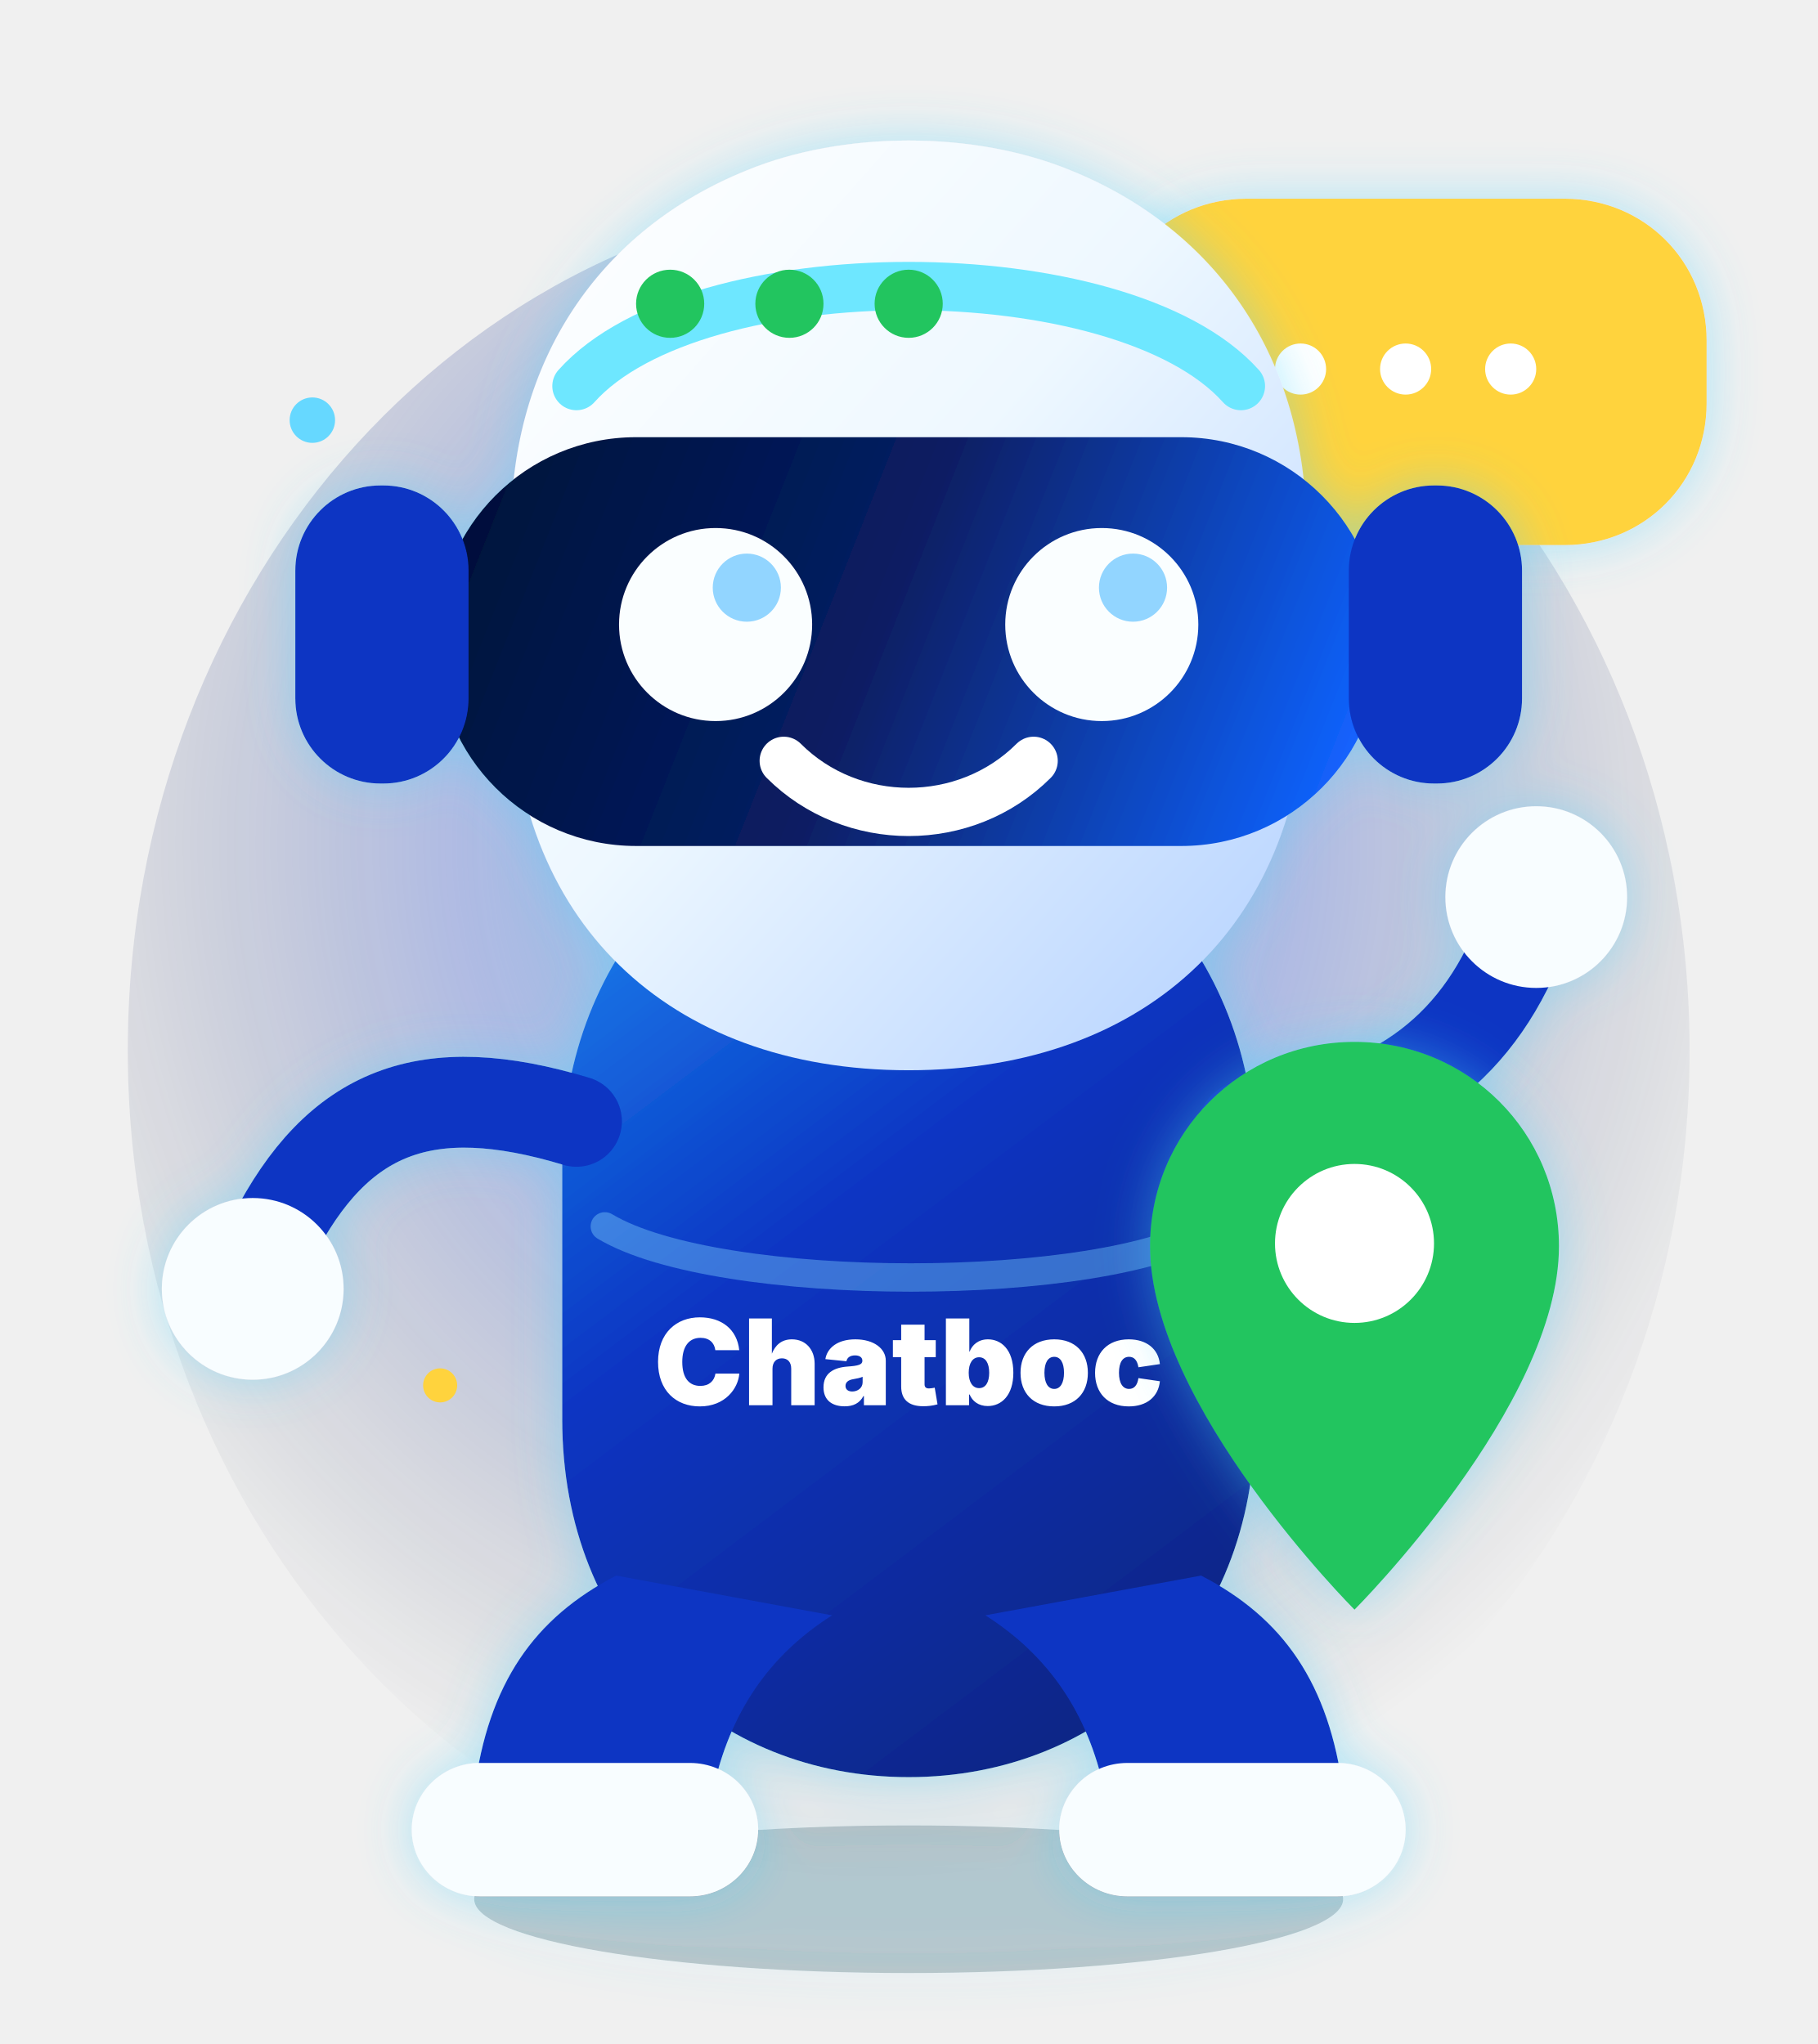
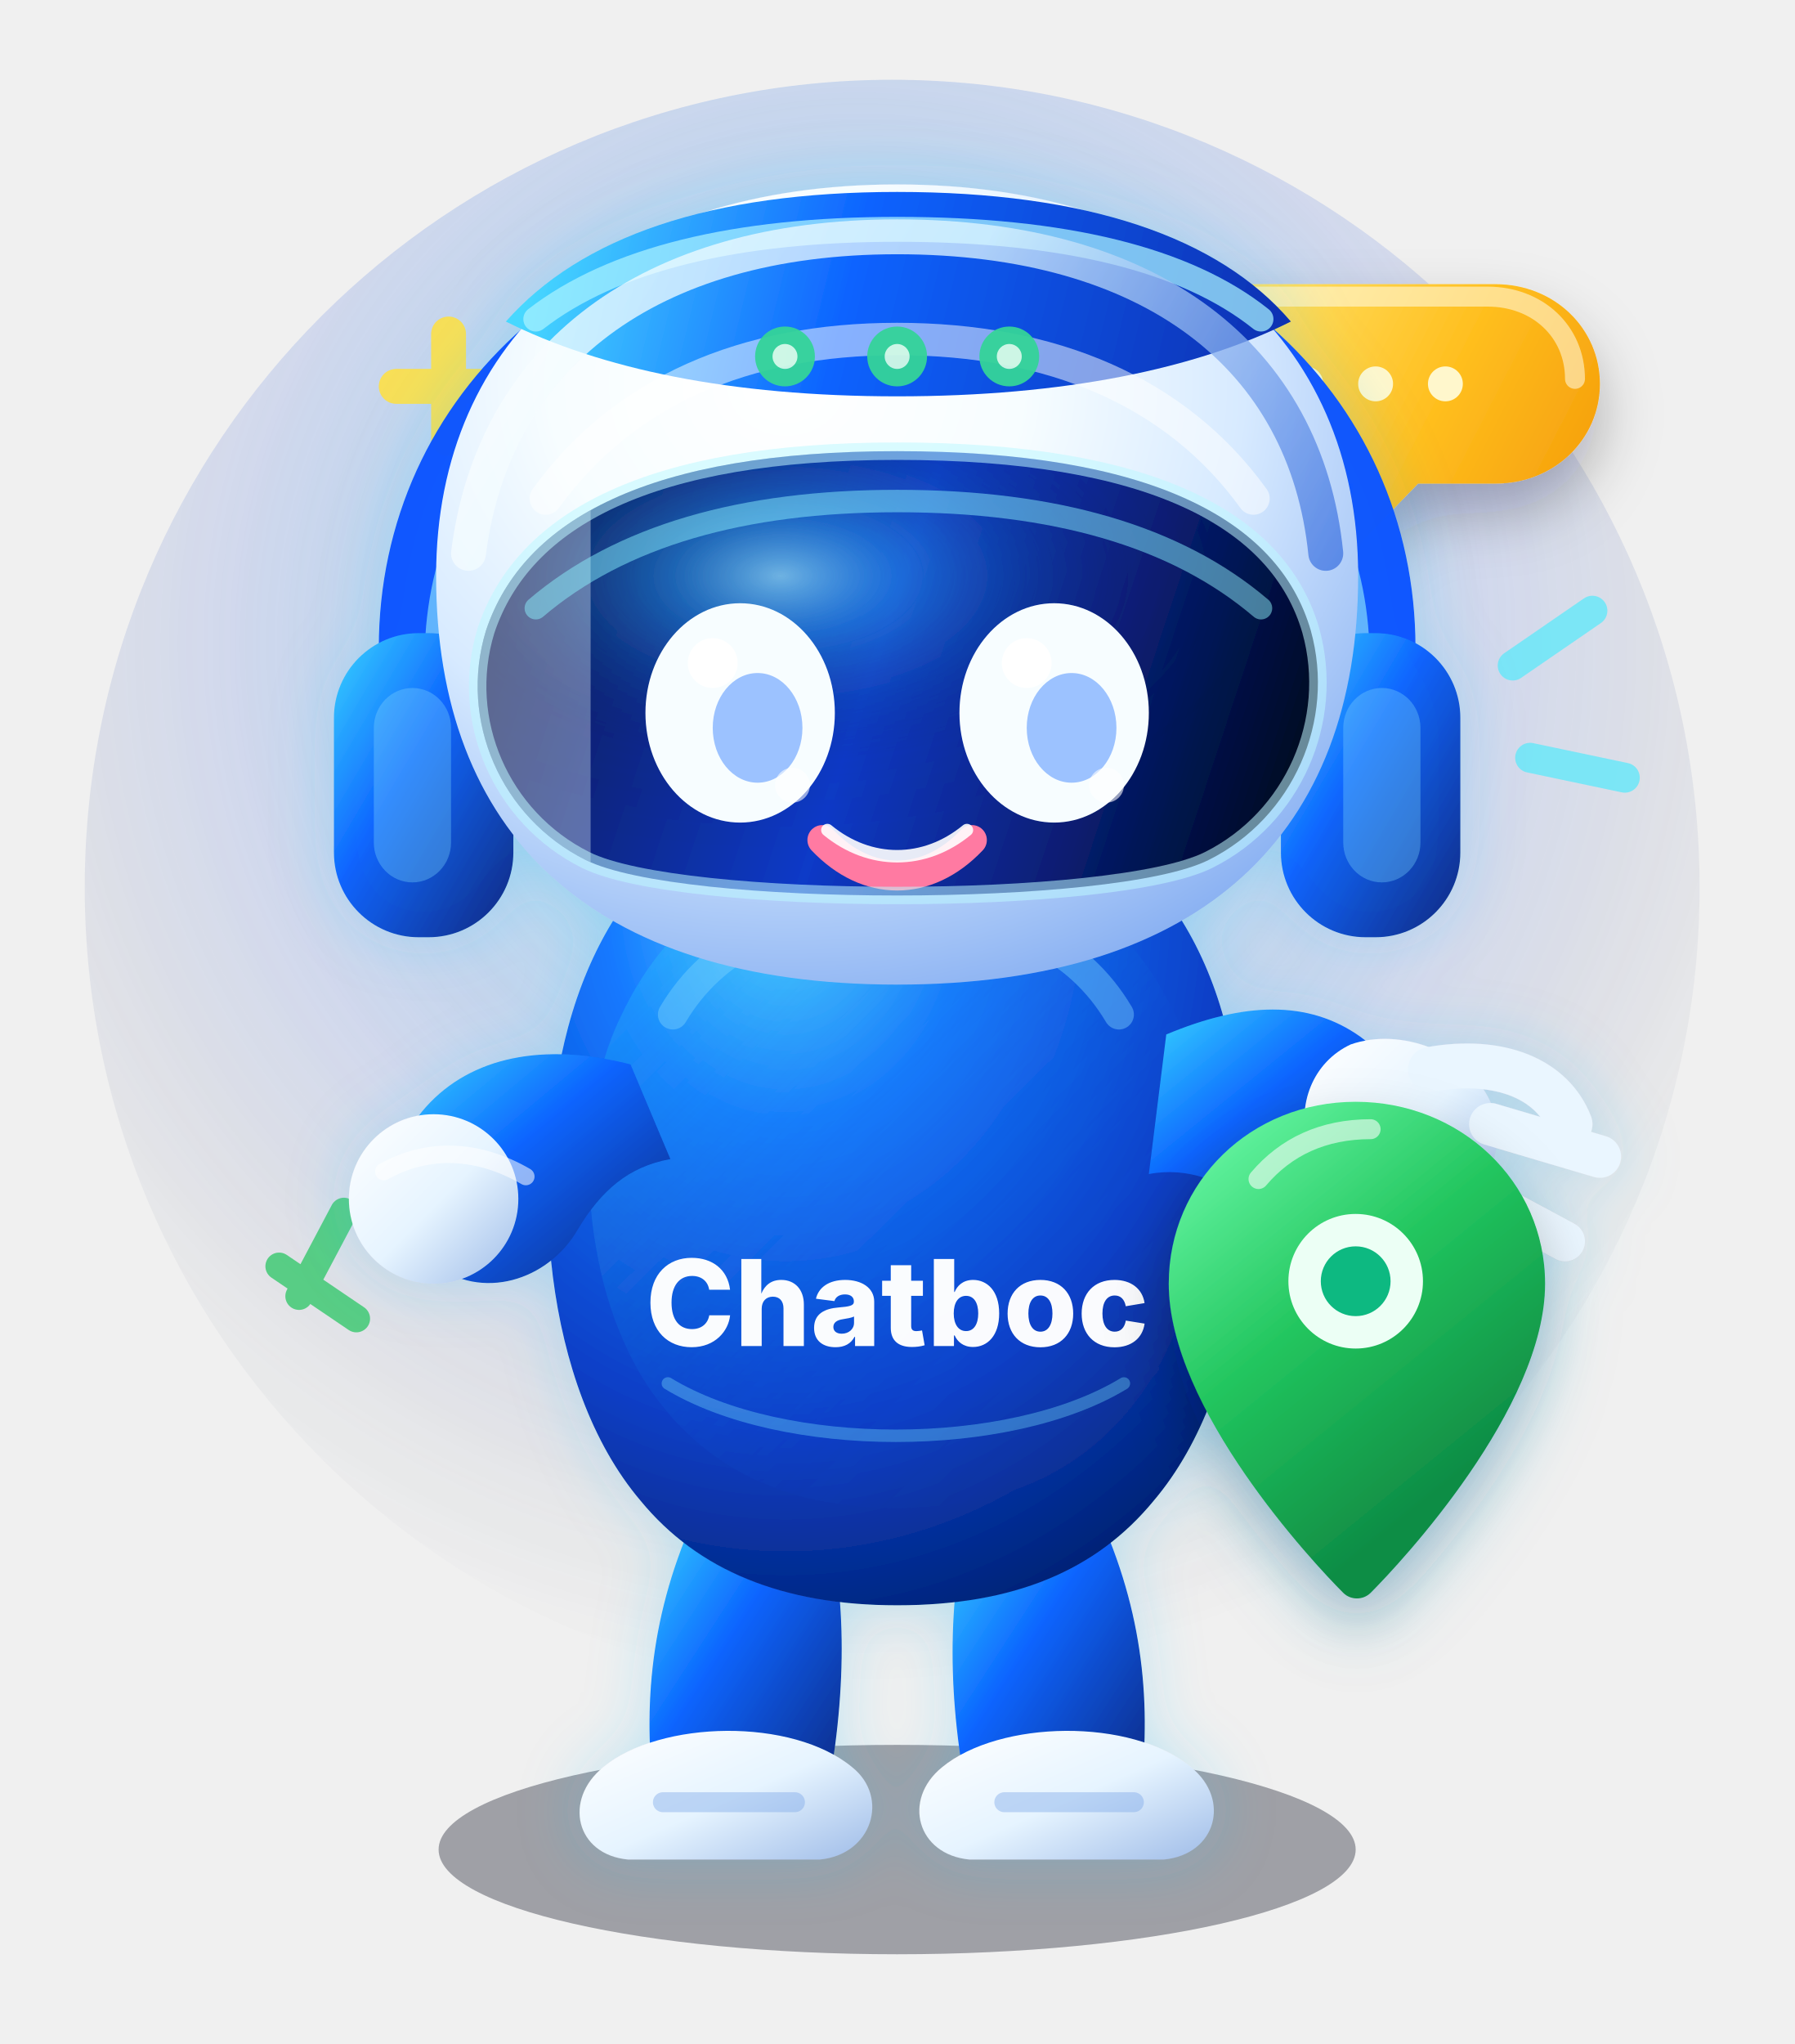
- <svg xmlns="http://www.w3.org/2000/svg" viewBox="0 0 640 720" role="img" aria-labelledby="title desc">
+ <svg xmlns="http://www.w3.org/2000/svg" viewBox="0 0 720 820" role="img" aria-labelledby="title desc">
  <style>
    @media (prefers-reduced-motion: no-preference) {
-       #robot { animation: float 5.4s ease-in-out infinite; transform-origin: 320px 380px; }
-       #right-hand { animation: wave 4.2s ease-in-out infinite; transform-origin: 470px 318px; }
-       #bubble { animation: bubble 3.8s ease-in-out infinite; transform-origin: 488px 110px; }
-       #pin { animation: pin 3.4s ease-in-out infinite; transform-origin: 475px 435px; }
-       #spark-a, #spark-b, #spark-c { animation: sparkle 2.6s ease-in-out infinite; }
-       #spark-b { animation-delay: .45s; }
-       #spark-c { animation-delay: .9s; }
-       @keyframes float { 0%,100% { transform: translateY(0) rotate(-.8deg); } 50% { transform: translateY(-12px) rotate(.8deg); } }
-       @keyframes wave { 0%,100% { transform: rotate(0deg); } 40% { transform: rotate(-8deg); } 70% { transform: rotate(5deg); } }
-       @keyframes bubble { 0%,100% { transform: translateY(0) scale(1); opacity: .94; } 50% { transform: translateY(-8px) scale(1.03); opacity: 1; } }
-       @keyframes pin { 0%,100% { transform: translateY(0); } 50% { transform: translateY(-8px); } }
-       @keyframes sparkle { 0%,100% { opacity: .25; transform: scale(.82); } 50% { opacity: 1; transform: scale(1); } }
+       #agent { animation: agent-float 6s ease-in-out infinite; transform-origin: 360px 720px; }
+       #right-arm { animation: right-wave 5.2s ease-in-out infinite; transform-origin: 494px 370px; }
+       #left-pin { animation: pin-float 3.6s ease-in-out infinite; transform-origin: 548px 510px; }
+       #chat-bubble { animation: bubble-float 4.1s ease-in-out infinite; transform-origin: 555px 151px; }
+       #visor-gloss { animation: visor-sweep 5.8s ease-in-out infinite; }
+       #spark-a, #spark-b, #spark-c { animation: spark-pulse 2.8s ease-in-out infinite; transform-origin: center; }
+       #spark-b { animation-delay: .5s; }
+       #spark-c { animation-delay: .95s; }
+       @keyframes agent-float { 0%,100% { transform: translateY(0) rotate(-.45deg); } 50% { transform: translateY(-14px) rotate(.55deg); } }
+       @keyframes right-wave { 0%,100% { transform: rotate(0deg); } 34% { transform: rotate(-8deg); } 68% { transform: rotate(5deg); } }
+       @keyframes pin-float { 0%,100% { transform: translateY(0) rotate(0deg); } 50% { transform: translateY(-9px) rotate(2deg); } }
+       @keyframes bubble-float { 0%,100% { transform: translateY(0) scale(1); } 50% { transform: translateY(-7px) scale(1.025); } }
+       @keyframes visor-sweep { 0%,62% { transform: translateX(-320px) skewX(-16deg); opacity: 0; } 72% { opacity: .75; } 92%,100% { transform: translateX(310px) skewX(-16deg); opacity: 0; } }
+       @keyframes spark-pulse { 0%,100% { opacity: .34; transform: scale(.82); } 50% { opacity: 1; transform: scale(1.08); } }
    }
  </style>
  <defs>
-     <radialGradient id="halo" cx="48%" cy="38%" r="60%">
-       <stop offset="0" stop-color="#67E8F9" stop-opacity=".62" />
-       <stop offset=".45" stop-color="#0D35C3" stop-opacity=".28" />
+     <radialGradient id="halo" cx="48%" cy="35%" r="64%">
+       <stop offset="0" stop-color="#9ff6ff" stop-opacity=".9" />
+       <stop offset=".27" stop-color="#38bdf8" stop-opacity=".45" />
+       <stop offset=".62" stop-color="#1d4ed8" stop-opacity=".18" />
      <stop offset="1" stop-color="#020617" stop-opacity="0" />
    </radialGradient>
-     <linearGradient id="blue" x1="186" x2="474" y1="238" y2="620" gradientUnits="userSpaceOnUse">
-       <stop offset="0" stop-color="#1BA2FF" />
-       <stop offset=".45" stop-color="#0D35C3" />
-       <stop offset="1" stop-color="#082173" />
+     <radialGradient id="helmet" cx="38%" cy="25%" r="80%">
+       <stop offset="0" stop-color="#ffffff" />
+       <stop offset=".32" stop-color="#f7fdff" />
+       <stop offset=".62" stop-color="#d7eaff" />
+       <stop offset="1" stop-color="#8ab1f2" />
+     </radialGradient>
+     <linearGradient id="helmet-rim" x1="184" x2="537" y1="112" y2="326" gradientUnits="userSpaceOnUse">
+       <stop offset="0" stop-color="#ffffff" />
+       <stop offset=".42" stop-color="#dff6ff" />
+       <stop offset="1" stop-color="#1451d9" />
    </linearGradient>
-     <linearGradient id="helmet" x1="176" x2="459" y1="70" y2="320" gradientUnits="userSpaceOnUse">
-       <stop offset="0" stop-color="#FFFFFF" />
-       <stop offset=".48" stop-color="#EEF8FF" />
-       <stop offset="1" stop-color="#BBD6FF" />
+     <linearGradient id="visor" x1="195" x2="523" y1="232" y2="340" gradientUnits="userSpaceOnUse">
+       <stop offset="0" stop-color="#06164d" />
+       <stop offset=".46" stop-color="#0d3ac8" />
+       <stop offset=".74" stop-color="#071d71" />
+       <stop offset="1" stop-color="#020617" />
    </linearGradient>
-     <linearGradient id="visor" x1="166" x2="472" y1="157" y2="278" gradientUnits="userSpaceOnUse">
-       <stop offset="0" stop-color="#03103A" />
-       <stop offset=".48" stop-color="#071E63" />
-       <stop offset="1" stop-color="#1263FF" />
+     <radialGradient id="visor-light" cx="36%" cy="28%" r="62%">
+       <stop offset="0" stop-color="#9beeff" stop-opacity=".95" />
+       <stop offset=".22" stop-color="#38bdf8" stop-opacity=".54" />
+       <stop offset=".68" stop-color="#0b1b5f" stop-opacity=".05" />
+       <stop offset="1" stop-color="#020617" stop-opacity="0" />
+     </radialGradient>
+     <linearGradient id="cap-blue" x1="217" x2="508" y1="93" y2="163" gradientUnits="userSpaceOnUse">
+       <stop offset="0" stop-color="#47d8ff" />
+       <stop offset=".42" stop-color="#0d63ff" />
+       <stop offset="1" stop-color="#0831b2" />
    </linearGradient>
-     <filter id="shadow" x="-30%" y="-30%" width="160%" height="160%">
-       <feDropShadow dx="0" dy="24" stdDeviation="24" flood-color="#001B67" flood-opacity=".33" />
-       <feDropShadow dx="0" dy="0" stdDeviation="9" flood-color="#4DD4FF" flood-opacity=".42" />
+     <radialGradient id="body" cx="34%" cy="16%" r="92%">
+       <stop offset="0" stop-color="#57d7ff" />
+       <stop offset=".28" stop-color="#1479ff" />
+       <stop offset=".68" stop-color="#083fc7" />
+       <stop offset="1" stop-color="#05206f" />
+     </radialGradient>
+     <linearGradient id="body-side" x1="218" x2="505" y1="397" y2="688" gradientUnits="userSpaceOnUse">
+       <stop offset="0" stop-color="#2dd4ff" stop-opacity=".45" />
+       <stop offset=".5" stop-color="#1d4ed8" stop-opacity=".1" />
+       <stop offset="1" stop-color="#020617" stop-opacity=".35" />
+     </linearGradient>
+     <linearGradient id="limb-blue" x1="0" x2="1" y1="0" y2="1">
+       <stop offset="0" stop-color="#38d6ff" />
+       <stop offset=".42" stop-color="#0b65ff" />
+       <stop offset="1" stop-color="#06267d" />
+     </linearGradient>
+     <linearGradient id="white-part" x1="0" x2="1" y1="0" y2="1">
+       <stop offset="0" stop-color="#ffffff" />
+       <stop offset=".52" stop-color="#e6f4ff" />
+       <stop offset="1" stop-color="#9fbce8" />
+     </linearGradient>
+     <linearGradient id="pin" x1="500" x2="608" y1="440" y2="573" gradientUnits="userSpaceOnUse">
+       <stop offset="0" stop-color="#66f6a3" />
+       <stop offset=".5" stop-color="#22c55e" />
+       <stop offset="1" stop-color="#0f8d45" />
+     </linearGradient>
+     <linearGradient id="bubble" x1="492" x2="644" y1="109" y2="187" gradientUnits="userSpaceOnUse">
+       <stop offset="0" stop-color="#ffe66f" />
+       <stop offset=".58" stop-color="#ffbf1f" />
+       <stop offset="1" stop-color="#f59e0b" />
+     </linearGradient>
+     <filter id="soft-shadow" x="-25%" y="-25%" width="150%" height="150%">
+       <feDropShadow dx="0" dy="24" stdDeviation="22" flood-color="#020617" flood-opacity=".45" />
+       <feDropShadow dx="0" dy="0" stdDeviation="12" flood-color="#38bdf8" flood-opacity=".26" />
    </filter>
+     <filter id="hard-glow" x="-40%" y="-40%" width="180%" height="180%">
+       <feDropShadow dx="0" dy="0" stdDeviation="7" flood-color="#7dd3fc" flood-opacity=".64" />
+       <feDropShadow dx="0" dy="12" stdDeviation="12" flood-color="#020617" flood-opacity=".28" />
+     </filter>
+     <clipPath id="visor-clip">
+       <path d="M195 253c15-45 66-72 165-72 101 0 153 27 166 72 10 36-7 75-41 92-38 19-212 19-250 0-34-17-51-56-40-92Z" />
+     </clipPath>
  </defs>
-   <rect width="640" height="720" fill="none" />
-   <ellipse cx="320" cy="370" rx="275" ry="302" fill="url(#halo)" />
-   <circle id="spark-a" cx="110" cy="148" r="8" fill="#66D8FF" />
-   <circle id="spark-b" cx="522" cy="205" r="7" fill="#22C55E" />
-   <circle id="spark-c" cx="155" cy="488" r="6" fill="#FFD33D" />
-   <g id="bubble">
-     <path d="M439 70h112c28 0 50 22 50 50v22c0 28-22 50-50 50h-44l-38 33 8-33h-38c-28 0-50-22-50-50v-22c0-28 22-50 50-50Z" fill="#FFD33D" filter="url(#shadow)" />
-     <circle cx="458" cy="130" r="9" fill="#FFFFFF" />
-     <circle cx="495" cy="130" r="9" fill="#FFFFFF" />
-     <circle cx="532" cy="130" r="9" fill="#FFFFFF" />
+   <ellipse cx="360" cy="742" rx="184" ry="42" fill="#020617" opacity=".34" />
+   <circle cx="358" cy="356" r="324" fill="url(#halo)" opacity=".78" />
+   <path id="spark-a" d="M159 155h42M180 134v42" stroke="#fde047" stroke-width="14" stroke-linecap="round" opacity=".9" />
+   <path id="spark-b" d="M607 267l32-22M614 304l38 8" stroke="#67e8f9" stroke-width="12" stroke-linecap="round" opacity=".82" />
+   <path id="spark-c" d="M112 508l31 21M138 486l-18 34" stroke="#22c55e" stroke-width="11" stroke-linecap="round" opacity=".72" />
+   <g id="chat-bubble" filter="url(#hard-glow)">
+     <path d="M502 114h98c24 0 42 18 42 40s-18 40-42 40h-31l-28 29 2-29h-41c-24 0-42-18-42-40s18-40 42-40Z" fill="url(#bubble)" />
+     <circle cx="524" cy="154" r="7" fill="#fff7cc" />
+     <circle cx="552" cy="154" r="7" fill="#fff7cc" />
+     <circle cx="580" cy="154" r="7" fill="#fff7cc" />
+     <path d="M502 119h95c20 0 35 14 35 33" fill="none" stroke="#fffbe8" stroke-width="8" stroke-linecap="round" opacity=".55" />
  </g>
-   <g id="robot" filter="url(#shadow)">
-     <ellipse cx="320" cy="669" rx="153" ry="26" fill="#020617" opacity=".24" />
-     <path d="M198 409c0-74 54-130 122-130s122 56 122 130v91c0 76-54 126-122 126s-122-50-122-126v-91Z" fill="url(#blue)" />
-     <path d="M213 432c40 24 176 24 214 0" fill="none" stroke="#7DD3FC" stroke-width="10" opacity=".4" stroke-linecap="round" />
-     <text x="320" y="495" text-anchor="middle" font-family="Inter, Arial, sans-serif" font-size="42" font-weight="900" fill="#FFFFFF">Chatboc</text>
-     <path d="M217 555c-29 15-45 38-50 76h84c6-28 20-48 42-62Z" fill="#0A35C3" />
-     <path d="M423 555c29 15 45 38 50 76h-84c-6-28-20-48-42-62Z" fill="#0A35C3" />
-     <rect x="145" y="621" width="122" height="47" rx="24" fill="#F8FDFF" />
-     <rect x="373" y="621" width="122" height="47" rx="24" fill="#F8FDFF" />
-     <path d="M203 395c-53-16-84-4-107 41" fill="none" stroke="#0D35C3" stroke-width="32" stroke-linecap="round" />
-     <circle cx="89" cy="454" r="32" fill="#F8FDFF" />
-     <path id="right-hand" d="M438 397c47-3 79-23 96-63" fill="none" stroke="#0D35C3" stroke-width="32" stroke-linecap="round" />
-     <circle cx="541" cy="316" r="32" fill="#F8FDFF" />
-     <path d="M263 60c-52 21-83 67-83 126v54c0 84 55 137 140 137s140-53 140-137v-54c0-59-31-105-83-126-34-14-80-14-114 0Z" fill="url(#helmet)" />
-     <rect x="154" y="154" width="332" height="144" rx="70" fill="url(#visor)" />
-     <path d="M203 136c42-47 192-47 234 0" fill="none" stroke="#6EE7FF" stroke-width="17" stroke-linecap="round" />
-     <circle cx="252" cy="220" r="34" fill="#FAFEFF" />
-     <circle cx="388" cy="220" r="34" fill="#FAFEFF" />
-     <circle cx="263" cy="207" r="12" fill="#92D5FF" />
-     <circle cx="399" cy="207" r="12" fill="#92D5FF" />
-     <path d="M276 268c24 24 64 24 88 0" fill="none" stroke="#FFFFFF" stroke-width="17" stroke-linecap="round" />
-     <rect x="104" y="171" width="61" height="105" rx="30" fill="#0A35C3" />
-     <rect x="475" y="171" width="61" height="105" rx="30" fill="#0A35C3" />
-     <circle cx="236" cy="107" r="12" fill="#22C55E" />
-     <circle cx="278" cy="107" r="12" fill="#22C55E" />
-     <circle cx="320" cy="107" r="12" fill="#22C55E" />
-   </g>
-   <g id="pin" filter="url(#shadow)">
-     <path d="M477 367c-40 0-72 32-72 72 0 56 72 128 72 128s72-72 72-128c0-40-32-72-72-72Z" fill="#22C55E" />
-     <circle cx="477" cy="438" r="28" fill="#FFFFFF" />
+   <g id="agent" filter="url(#soft-shadow)">
+     <g id="legs">
+       <path d="M278 610c-18 41-20 78-15 115h68c9-45 9-85 0-119Z" fill="url(#limb-blue)" />
+       <path d="M389 606c-9 36-9 76 0 119h68c5-37 3-74-15-115Z" fill="url(#limb-blue)" />
+       <path d="M242 709c23-19 76-20 100 0 15 12 8 35-13 37h-77c-21-2-26-24-10-37Z" fill="url(#white-part)" />
+       <path d="M378 709c23-19 76-20 100 0 16 13 10 35-11 37h-78c-21-2-27-24-11-37Z" fill="url(#white-part)" />
+       <path d="M266 723h53M403 723h52" stroke="#7da7e8" stroke-width="8" stroke-linecap="round" opacity=".42" />
+     </g>
+     <path d="M228 412c17-63 62-102 132-102 69 0 116 39 132 102 16 60 10 144-29 190-23 28-56 42-103 42-46 0-80-14-103-42-39-46-45-130-29-190Z" fill="url(#body)" />
+     <path d="M249 408c20-43 58-68 111-68 54 0 92 25 112 68 20 43 14 112-14 151-22 31-55 46-98 46s-76-15-98-46c-28-39-34-108-13-151Z" fill="url(#body-side)" opacity=".78" />
+     <path d="M270 407c16-27 45-42 89-42 45 0 74 15 90 42" fill="none" stroke="#7dd3fc" stroke-width="12" stroke-linecap="round" opacity=".42" />
+     <text x="360" y="540" text-anchor="middle" font-family="Inter, Arial, sans-serif" font-size="48" font-weight="800" fill="#ffffff" opacity=".98">Chatboc</text>
+     <path d="M268 555c46 28 137 28 183 0" fill="none" stroke="#82e7ff" stroke-width="5" stroke-linecap="round" opacity=".34" />
+     <g id="right-arm">
+       <path d="M468 415c31-13 57-14 78 1 19 14 26 37 16 55-11 20-37 25-58 12-14-9-27-15-43-12Z" fill="url(#limb-blue)" />
+       <path d="M542 419c20-7 47 3 56 23 9 21-5 46-29 49-19 2-39-12-44-31-5-17 2-34 17-41Z" fill="url(#white-part)" />
+       <path d="M574 429c28-5 49 4 56 22" fill="none" stroke="#eaf6ff" stroke-width="18" stroke-linecap="round" />
+       <path d="M598 451l44 13" stroke="#eaf6ff" stroke-width="17" stroke-linecap="round" />
+       <path d="M589 477l39 21" stroke="#eaf6ff" stroke-width="16" stroke-linecap="round" />
+     </g>
+     <g id="left-arm">
+       <path d="M253 427c-35-9-64-3-82 17-18 20-16 48 3 63 19 15 46 7 58-14 9-15 20-25 37-28Z" fill="url(#limb-blue)" />
+       <circle cx="174" cy="481" r="34" fill="url(#white-part)" />
+       <path d="M154 470c18-10 38-9 57 2" fill="none" stroke="#ffffff" stroke-width="7" stroke-linecap="round" opacity=".55" />
+     </g>
+     <g id="left-pin" filter="url(#hard-glow)">
+       <path d="M544 442c42 0 76 32 76 73 0 50-58 112-70 124-3 3-8 3-11 0-12-12-70-74-70-124 0-41 33-73 75-73Z" fill="url(#pin)" />
+       <circle cx="544" cy="514" r="27" fill="#ecfff5" />
+       <circle cx="544" cy="514" r="14" fill="#10b981" />
+       <path d="M505 473c11-13 26-20 45-20" fill="none" stroke="#ffffff" stroke-width="8" stroke-linecap="round" opacity=".56" />
+     </g>
+     <g id="headphones" opacity=".98">
+       <path d="M169 260c0-92 76-163 191-163 116 0 191 71 191 163" fill="none" stroke="#0b55ff" stroke-width="34" stroke-linecap="round" />
+       <path d="M176 259c3-79 70-141 184-141 113 0 181 62 184 141" fill="none" stroke="#7dd3fc" stroke-width="11" stroke-linecap="round" opacity=".74" />
+       <rect x="134" y="254" width="72" height="122" rx="34" fill="url(#limb-blue)" />
+       <rect x="514" y="254" width="72" height="122" rx="34" fill="url(#limb-blue)" />
+       <rect x="150" y="276" width="31" height="78" rx="16" fill="#7dd3fc" opacity=".35" />
+       <rect x="539" y="276" width="31" height="78" rx="16" fill="#7dd3fc" opacity=".35" />
+     </g>
+     <path d="M175 231c0-96 71-157 185-157s185 61 185 157c0 103-62 164-185 164s-185-61-185-164Z" fill="url(#helmet)" />
+     <path d="M203 129c30-34 82-52 157-52 76 0 129 18 158 52-38 19-91 30-158 30s-119-11-157-30Z" fill="url(#cap-blue)" />
+     <path d="M215 128c31-24 80-36 145-36 67 0 116 12 146 36" fill="none" stroke="#a9f2ff" stroke-width="10" stroke-linecap="round" opacity=".72" />
+     <path d="M188 222c10-79 72-127 172-127 102 0 164 48 172 127" fill="none" stroke="url(#helmet-rim)" stroke-width="14" stroke-linecap="round" opacity=".76" />
+     <path d="M195 253c15-45 66-72 165-72 101 0 153 27 166 72 10 36-7 75-41 92-38 19-212 19-250 0-34-17-51-56-40-92Z" fill="url(#visor)" />
+     <path d="M195 253c15-45 66-72 165-72 101 0 153 27 166 72 10 36-7 75-41 92-38 19-212 19-250 0-34-17-51-56-40-92Z" fill="url(#visor-light)" opacity=".72" />
+     <g clip-path="url(#visor-clip)">
+       <rect id="visor-gloss" x="145" y="179" width="92" height="196" fill="#ffffff" opacity=".34" />
+       <path d="M215 244c34-29 83-43 145-43 63 0 112 14 146 43" fill="none" stroke="#8cf5ff" stroke-width="9" stroke-linecap="round" opacity=".48" />
+       <ellipse cx="297" cy="286" rx="38" ry="44" fill="#f7fdff" />
+       <ellipse cx="423" cy="286" rx="38" ry="44" fill="#f7fdff" />
+       <ellipse cx="304" cy="292" rx="18" ry="22" fill="#2d7bff" opacity=".45" />
+       <ellipse cx="430" cy="292" rx="18" ry="22" fill="#2d7bff" opacity=".45" />
+       <circle cx="286" cy="266" r="10" fill="#ffffff" />
+       <circle cx="412" cy="266" r="10" fill="#ffffff" />
+       <circle cx="318" cy="315" r="7" fill="#ffffff" opacity=".58" />
+       <circle cx="444" cy="315" r="7" fill="#ffffff" opacity=".58" />
+       <path d="M330 337c18 19 42 19 60 0" fill="none" stroke="#ff7aa2" stroke-width="12" stroke-linecap="round" />
+       <path d="M332 333c17 14 39 14 56 0" fill="none" stroke="#ffffff" stroke-width="5" stroke-linecap="round" opacity=".9" />
+     </g>
+     <path d="M195 253c15-45 66-72 165-72 101 0 153 27 166 72 10 36-7 75-41 92-38 19-212 19-250 0-34-17-51-56-40-92Z" fill="none" stroke="#bdf8ff" stroke-width="7" opacity=".54" />
+     <path d="M219 200c31-43 80-64 141-64 62 0 112 21 143 64" fill="none" stroke="#ffffff" stroke-width="13" stroke-linecap="round" opacity=".5" />
+     <g opacity=".95">
+       <circle cx="315" cy="143" r="12" fill="#34d399" />
+       <circle cx="360" cy="143" r="12" fill="#34d399" />
+       <circle cx="405" cy="143" r="12" fill="#34d399" />
+       <circle cx="315" cy="143" r="5" fill="#d1fae5" />
+       <circle cx="360" cy="143" r="5" fill="#d1fae5" />
+       <circle cx="405" cy="143" r="5" fill="#d1fae5" />
+     </g>
  </g>
</svg>
